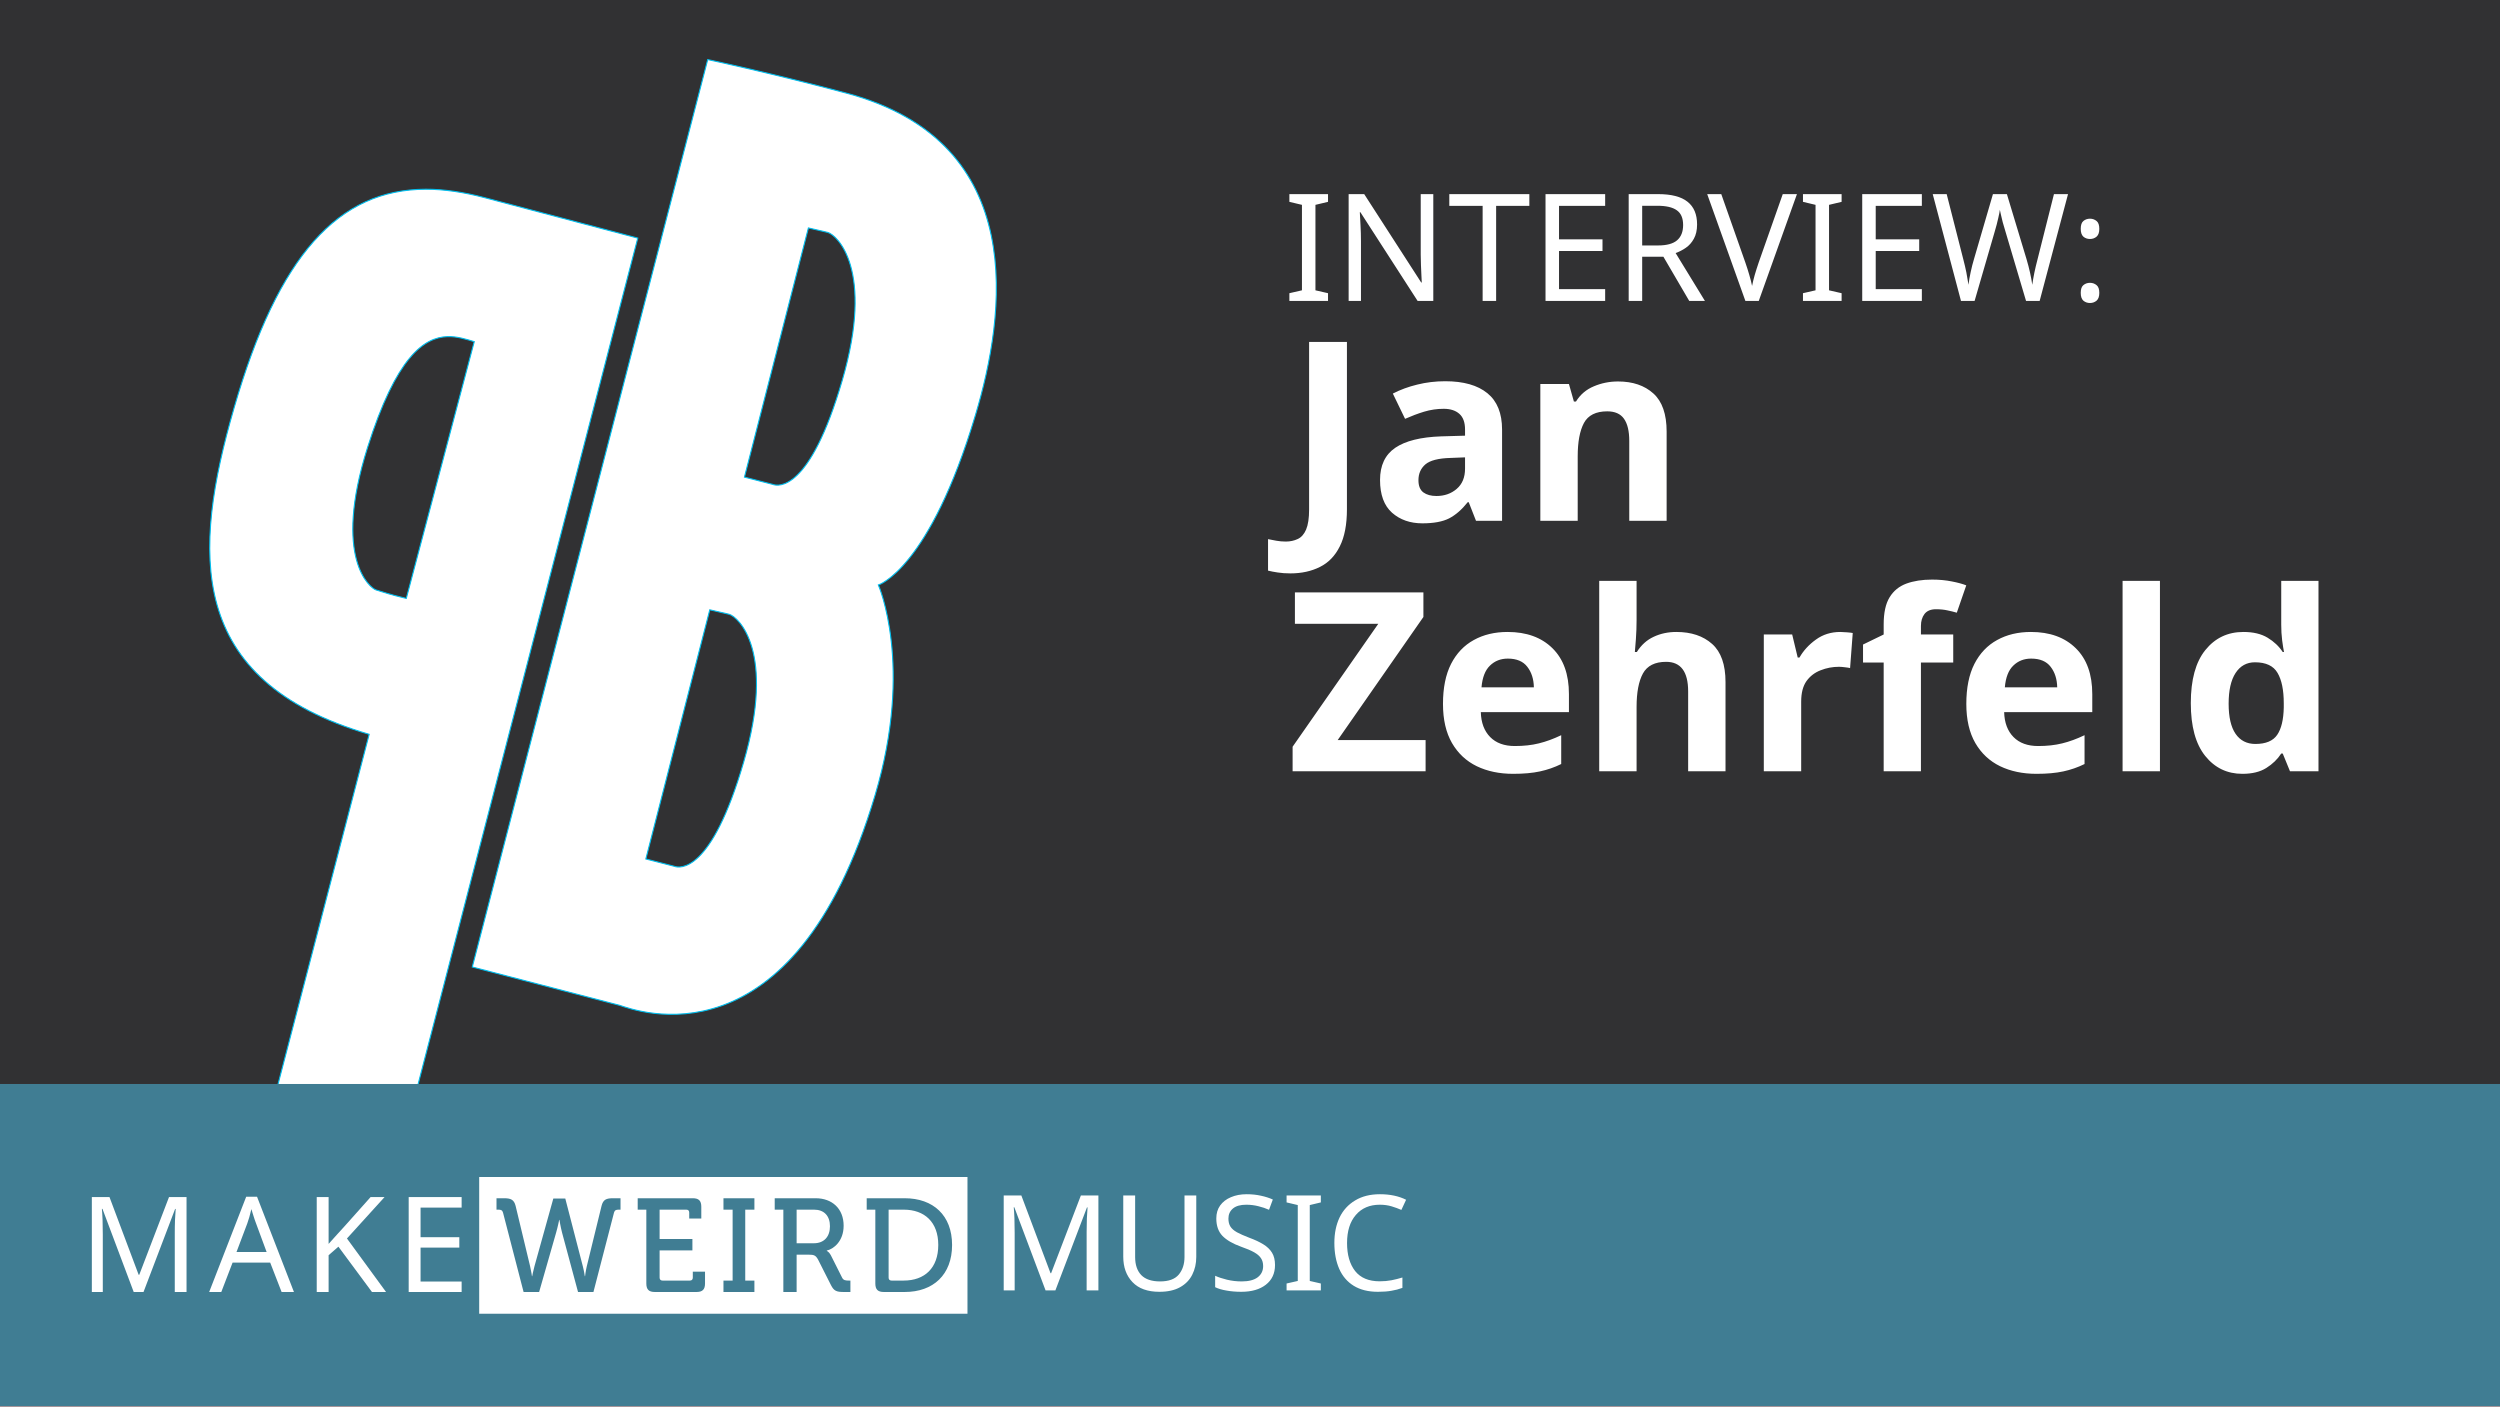
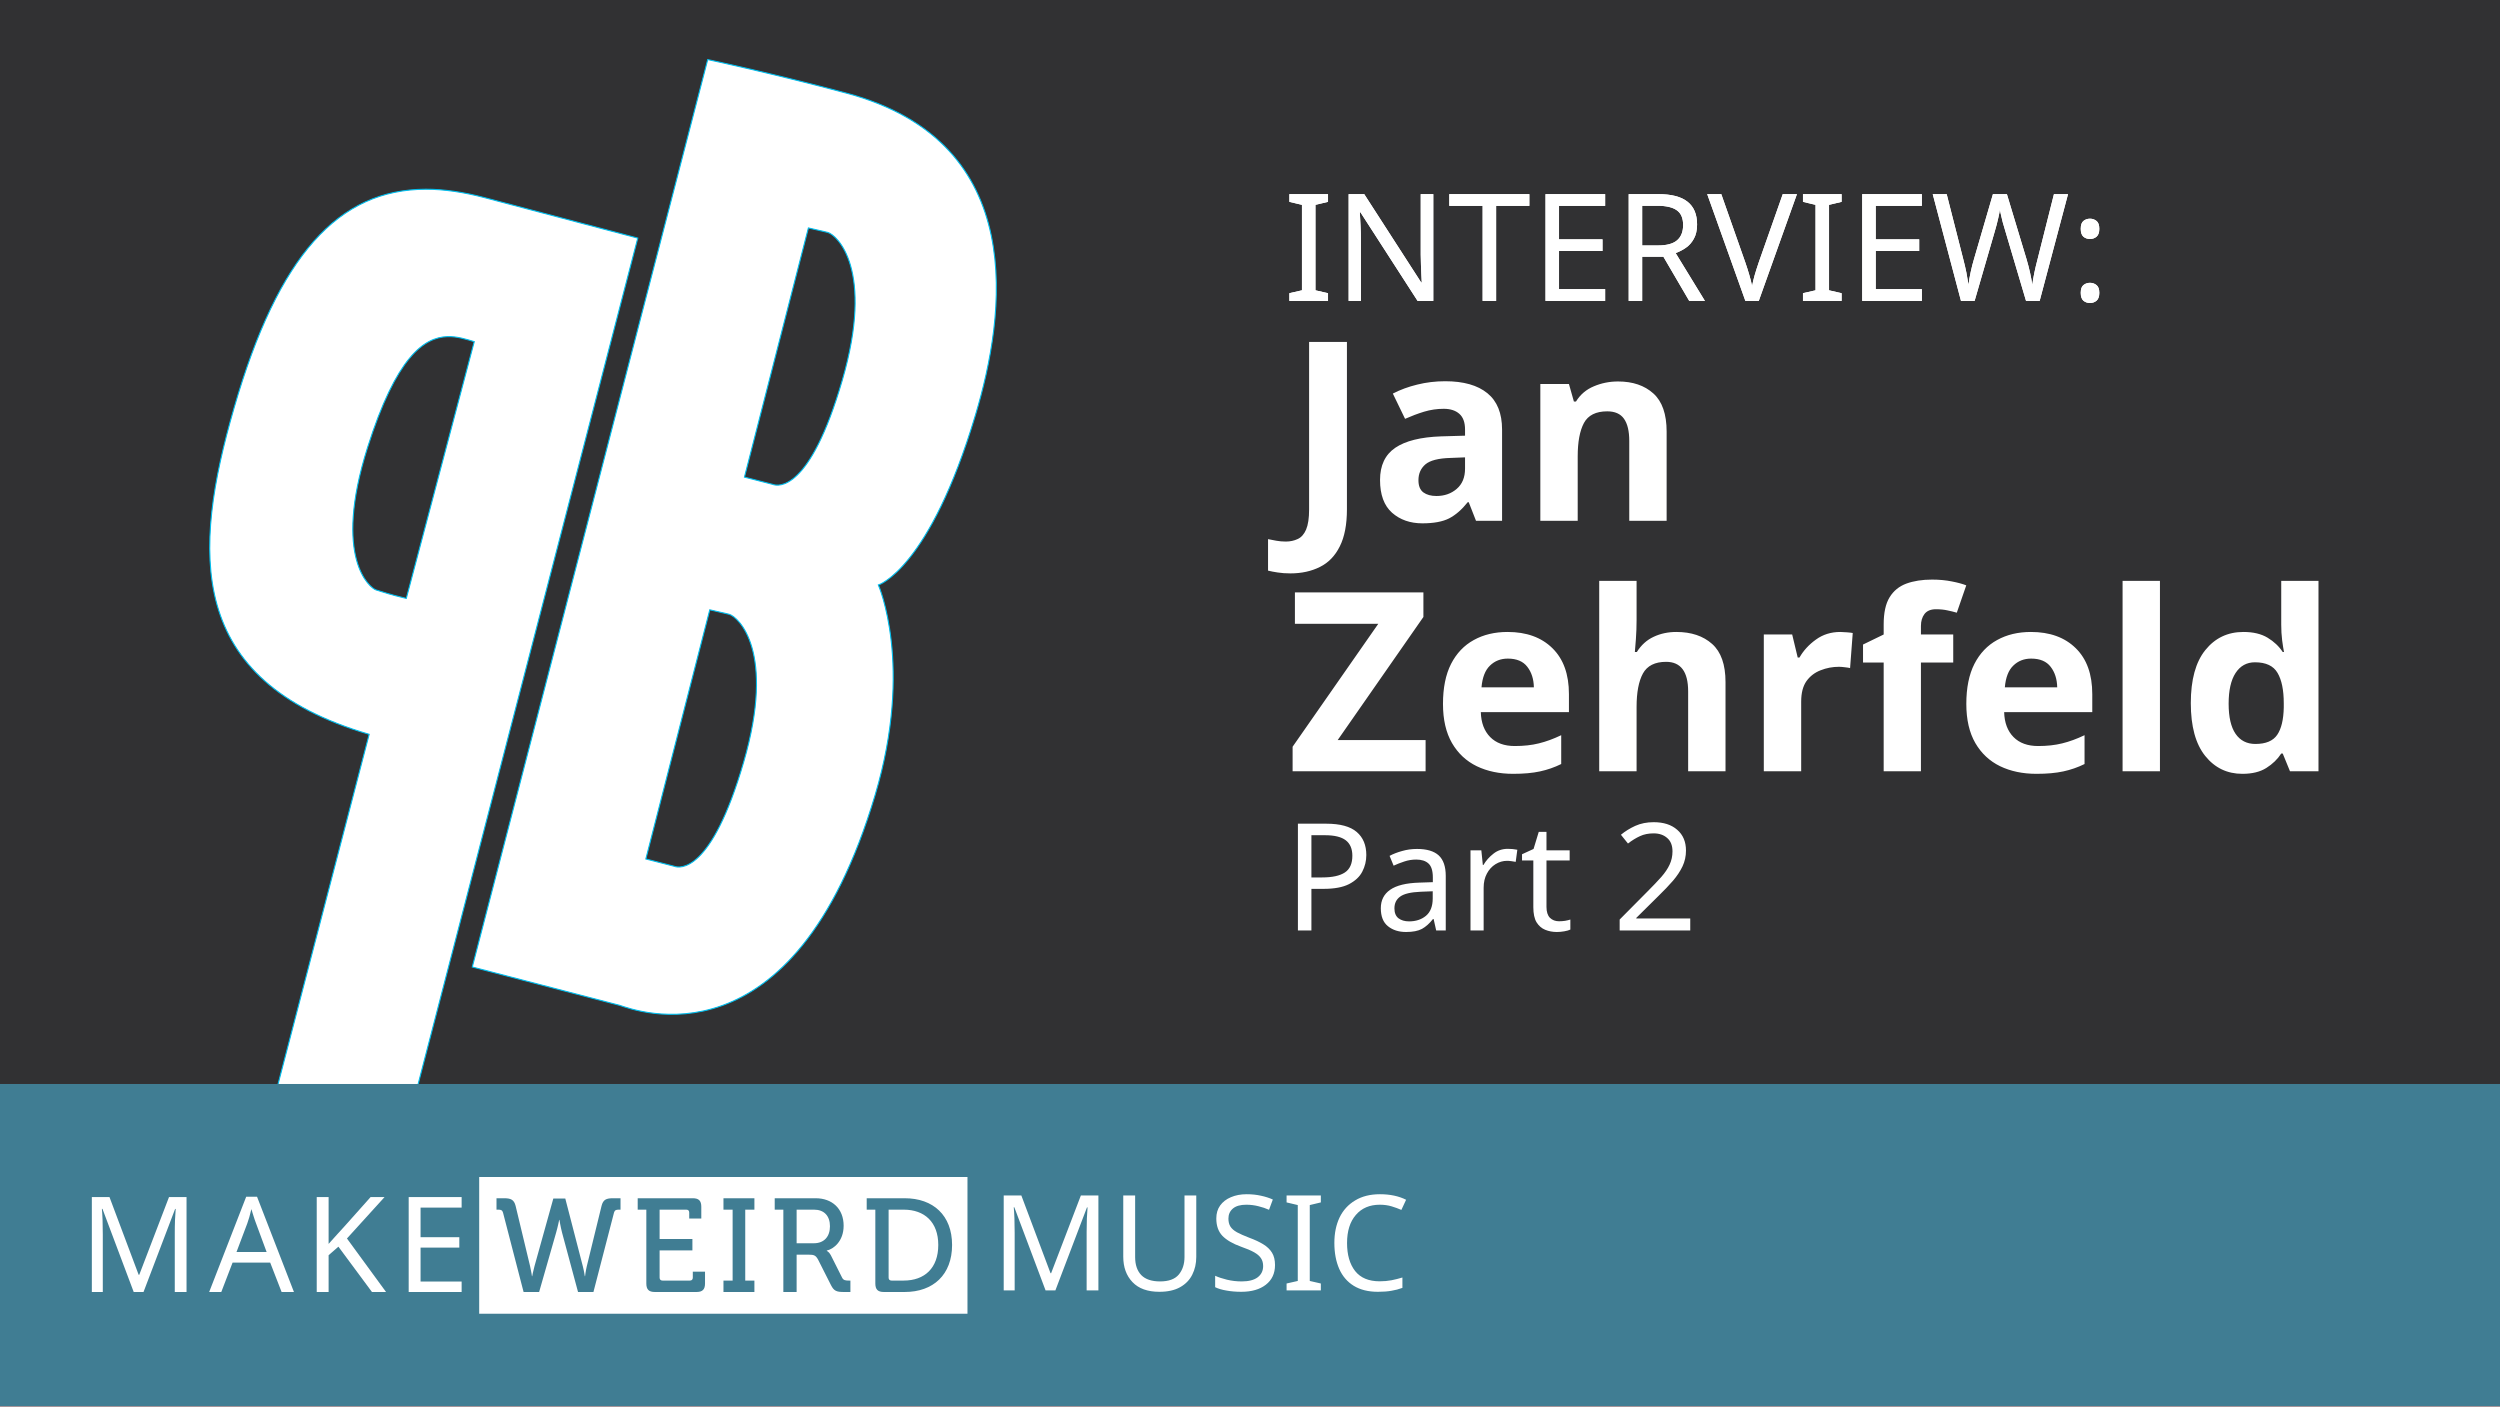
<svg xmlns="http://www.w3.org/2000/svg" width="1280" height="720" viewBox="0 0 338.667 190.5" id="svg2" version="1.1">
  <defs id="defs4" />
  <g id="layer1" transform="translate(0,-106.5)">
    <rect style="opacity:1;fill:#313133;fill-opacity:1;stroke:none;stroke-width:16.054;stroke-miterlimit:4;stroke-dasharray:none;stroke-opacity:1" id="rect4141" width="338.667" height="190.5" x="1.4210855e-14" y="106.5" />
  </g>
  <g id="layer2">
    <rect style="opacity:1;fill:#de3d2d;fill-opacity:1;stroke:none;stroke-width:11.031;stroke-miterlimit:4;stroke-dasharray:none;stroke-opacity:1" id="rect4144" width="338.667" height="43.656" x="0" y="146.844" />
  </g>
  <g id="layer5">
    <g id="g4944" transform="matrix(0.1333922,0,0,0.1333922,14.99641,18.15202)">
      <g style="display:inline" id="layer2-9">
        <path id="path2985" d="M 320.088,56.093 C 231.584,56.268 170.242,122.495 125.257,278.271 82.998,424.608 75.832,554.967 262.481,609.659 L 140.528,1077.851 273.715,1113.166 535.28,105.731 380.188,64.764 c -21.81,-5.764 -41.73,-8.707 -60.099,-8.671 z m 21.8,149.686 c 10.003,-0.342 19.212,2.708 27.311,5.09 l -69.016,260.758 c -19.465,-4.617 -21.075,-5.813 -30.587,-8.56 -5.94,-1.715 -44.44,-31.69 -8.731,-144.672 29.095,-92.053 57.331,-111.805 81.022,-112.616 z" style="fill:#ffffff;fill-opacity:1;stroke:#00beee;stroke-width:1.123px;stroke-linecap:butt;stroke-linejoin:miter;stroke-opacity:1" />
      </g>
      <g style="display:inline" id="layer3-8">
        <path id="path3764" d="M 606.297,-75.585 367.199,845.949 516.85,884.88 c 15.444,5.005 176.098,66.783 259.564,-213.858 39.158,-131.662 3.195,-213.015 3.195,-213.015 0,0 51.844,-16.124 98.714,-172.926 C 908.246,184.976 934.581,8.553 747.137,-41.498 670.508,-61.959 606.297,-75.585 606.297,-75.585 Z m 102.26,170.995 19.588,4.529 c 9.362,2.553 47.652,37.445 14.744,150.353 -32.908,112.908 -64.957,107.794 -70.631,105.525 L 643.613,348.445 708.557,95.41 Z M 608.403,483.212 l 19.588,4.529 c 9.362,2.553 47.652,37.445 14.744,150.353 -32.908,112.908 -64.957,107.794 -70.631,105.525 l -28.645,-7.372 64.944,-253.035 z" style="fill:#ffffff;fill-opacity:1;stroke:#00beee;stroke-width:1.123px;stroke-linecap:butt;stroke-linejoin:miter;stroke-opacity:1" />
      </g>
    </g>
  </g>
  <g id="g4203">
    <rect y="146.844" x="0" height="43.656" width="338.667" id="rect4205" style="opacity:1;fill:#407d93;fill-opacity:1;stroke:none;stroke-width:11.031;stroke-miterlimit:4;stroke-dasharray:none;stroke-opacity:1" />
  </g>
  <g id="layer3" style="display:none">
    <text xml:space="preserve" style="font-style:normal;font-variant:normal;font-weight:normal;font-stretch:normal;font-size:20.267px;line-height:125%;font-family:Museo;-inkscape-font-specification:'Museo, Normal';text-align:start;letter-spacing:0px;word-spacing:0px;writing-mode:lr-tb;text-anchor:start;fill:#ffffff;fill-opacity:1;stroke:none;stroke-width:0.507px;stroke-linecap:butt;stroke-linejoin:miter;stroke-opacity:1" x="173.855" y="40.767" id="text4147">
      <tspan id="tspan4164" x="173.855" y="40.767">DISCOVER:</tspan>
    </text>
  </g>
  <g id="g4209">
    <text id="text4211" y="40.767" x="173.855" style="font-style:normal;font-variant:normal;font-weight:normal;font-stretch:normal;font-size:20.267px;line-height:125%;font-family:Museo;-inkscape-font-specification:'Museo, Normal';text-align:start;letter-spacing:0px;word-spacing:0px;writing-mode:lr-tb;text-anchor:start;fill:#ffffff;fill-opacity:1;stroke:none;stroke-width:0.507px;stroke-linecap:butt;stroke-linejoin:miter;stroke-opacity:1" xml:space="preserve">
      <tspan id="tspan4213" x="173.855" y="40.767">INTERVIEW:</tspan>
    </text>
+     <text xml:space="preserve" style="font-style:normal;font-variant:normal;font-weight:normal;font-stretch:normal;font-size:20.267px;line-height:125%;font-family:Museo;-inkscape-font-specification:'Museo, Normal';text-align:start;letter-spacing:0px;word-spacing:0px;writing-mode:lr-tb;text-anchor:start;fill:#ffffff;fill-opacity:1;stroke:none;stroke-width:0.507px;stroke-linecap:butt;stroke-linejoin:miter;stroke-opacity:1" x="173.855" y="40.767" id="text4167">
+       <tspan y="40.767" x="173.855" id="tspan4169">INTERVIEW:</tspan>
+     </text>
+     <text id="text4171" y="126.05" x="173.855" style="font-style:normal;font-variant:normal;font-weight:normal;font-stretch:normal;font-size:20.267px;line-height:125%;font-family:Museo;-inkscape-font-specification:'Museo, Normal';text-align:start;letter-spacing:0px;word-spacing:0px;writing-mode:lr-tb;text-anchor:start;fill:#ffffff;fill-opacity:1;stroke:none;stroke-width:0.507px;stroke-linecap:butt;stroke-linejoin:miter;stroke-opacity:1" xml:space="preserve">
+       <tspan id="tspan4173" x="173.855" y="126.05">Part 2</tspan>
+     </text>
  </g>
  <g id="layer4">
    <text xml:space="preserve" style="font-style:normal;font-variant:normal;font-weight:600;font-stretch:normal;font-size:33.938px;line-height:100%;font-family:Museo;-inkscape-font-specification:'Museo, Semi-Bold';text-align:start;letter-spacing:0px;word-spacing:0px;writing-mode:lr-tb;text-anchor:start;fill:#ffffff;fill-opacity:1;stroke:none;stroke-width:0.848px;stroke-linecap:butt;stroke-linejoin:miter;stroke-opacity:1" x="174.294" y="70.548" id="text4158">
      <tspan x="174.294" y="70.548" style="font-style:normal;font-variant:normal;font-weight:600;font-stretch:normal;font-size:33.938px;line-height:100%;font-family:Museo;-inkscape-font-specification:'Museo, Semi-Bold';text-align:start;writing-mode:lr-tb;text-anchor:start;fill:#ffffff;fill-opacity:1;stroke-width:0.848px" id="tspan4162">Jan</tspan>
      <tspan x="174.294" y="104.485" style="font-style:normal;font-variant:normal;font-weight:600;font-stretch:normal;font-size:33.938px;line-height:100%;font-family:Museo;-inkscape-font-specification:'Museo, Semi-Bold';text-align:start;writing-mode:lr-tb;text-anchor:start;fill:#ffffff;fill-opacity:1;stroke-width:0.848px" id="tspan4730">Zehrfeld</tspan>
    </text>
  </g>
  <g id="layer6">
    <path style="opacity:1;fill:#ffffff;fill-opacity:1;stroke:none;stroke-width:17.226;stroke-miterlimit:4;stroke-dasharray:none;stroke-opacity:1" d="M 245.346 602.625 L 245.346 672.625 L 495.346 672.625 L 495.346 602.625 L 245.346 602.625 z M 254.207 613.5 L 258.084 613.5 C 261.483 613.5 263.182 614.18 263.998 617.443 L 271.408 648.311 C 272.02 650.894 272.361 653.41 272.361 653.41 L 272.496 653.41 C 272.496 653.41 272.904 650.962 273.652 648.311 L 283.307 613.635 L 289.426 613.635 L 298.4 648.311 C 299.08 650.962 299.42 653.41 299.42 653.41 L 299.557 653.41 C 299.557 653.41 299.829 650.894 300.441 648.311 L 307.988 617.443 C 308.804 614.18 310.435 613.5 313.834 613.5 L 317.709 613.5 L 317.709 619.346 L 316.689 619.346 C 315.466 619.346 314.719 619.618 314.379 620.842 L 303.84 661.5 L 295.953 661.5 L 287.795 631.178 C 286.979 628.05 286.436 624.582 286.436 624.582 L 286.299 624.582 C 286.299 624.582 285.618 628.05 284.734 631.109 L 276.033 661.5 L 268.078 661.5 L 257.539 620.842 C 257.199 619.618 256.452 619.346 255.229 619.346 L 254.207 619.346 L 254.207 613.5 z M 326.5 613.5 L 354.717 613.5 C 357.776 613.5 359.066 614.792 359.066 617.852 L 359.066 623.902 L 352.881 623.902 L 352.881 620.842 C 352.881 619.822 352.337 619.346 351.385 619.346 L 337.719 619.346 L 337.719 634.373 L 354.512 634.373 L 354.512 640.219 L 337.719 640.219 L 337.719 654.156 C 337.719 655.108 338.263 655.652 339.215 655.652 L 353.221 655.652 C 354.173 655.652 354.717 655.108 354.717 654.156 L 354.717 651.098 L 360.971 651.098 L 360.971 657.148 C 360.971 660.208 359.679 661.5 356.619 661.5 L 335.271 661.5 C 332.212 661.5 330.92 660.208 330.92 657.148 L 330.92 619.346 L 326.5 619.346 L 326.5 613.5 z M 370.414 613.5 L 386.256 613.5 L 386.256 619.346 L 381.564 619.346 L 381.564 655.652 L 386.256 655.652 L 386.256 661.5 L 370.414 661.5 L 370.414 655.652 L 375.105 655.652 L 375.105 619.346 L 370.414 619.346 L 370.414 613.5 z M 396.654 613.5 L 417.596 613.5 C 426.026 613.5 431.941 618.804 431.941 627.574 C 431.941 635.597 426.706 639.539 423.307 640.287 L 423.307 640.424 C 423.307 640.424 424.53 641.036 425.346 642.6 L 431.125 654.09 C 431.805 655.518 432.894 655.652 434.525 655.652 L 435.408 655.652 L 435.408 661.5 L 432.078 661.5 C 428.339 661.5 426.978 661.024 425.414 657.896 L 418.887 644.979 C 417.663 642.735 416.78 642.395 414.129 642.395 L 407.873 642.395 L 407.873 661.5 L 401.074 661.5 L 401.074 619.346 L 396.654 619.346 L 396.654 613.5 z M 443.75 613.5 L 463.195 613.5 C 477.813 613.5 487.467 622.27 487.467 637.432 C 487.467 652.661 477.813 661.5 463.195 661.5 L 452.52 661.5 C 449.46 661.5 448.17 660.208 448.17 657.148 L 448.17 619.346 L 443.75 619.346 L 443.75 613.5 z M 407.873 619.346 L 407.873 636.549 L 416.711 636.549 C 421.878 636.549 424.938 633.217 424.938 627.846 C 424.938 622.475 421.879 619.346 416.848 619.346 L 407.873 619.346 z M 454.969 619.346 L 454.969 654.156 C 454.969 655.108 455.513 655.652 456.465 655.652 L 462.719 655.652 C 473.393 655.652 480.396 649.262 480.396 637.432 C 480.396 625.669 473.325 619.346 462.719 619.346 L 454.969 619.346 z " transform="scale(0.2645833)" id="rect4172" />
  </g>
  <g id="layer7">
    <text xml:space="preserve" style="font-style:normal;font-variant:normal;font-weight:normal;font-stretch:normal;font-size:17.992px;line-height:100%;font-family:Museo;-inkscape-font-specification:'Museo, Normal';text-align:start;letter-spacing:0px;word-spacing:0px;writing-mode:lr-tb;text-anchor:start;fill:#ffffff;fill-opacity:1;stroke:none;stroke-width:0.265px;stroke-linecap:butt;stroke-linejoin:miter;stroke-opacity:1" x="10.691" y="175.022" id="text4175">
      <tspan id="tspan4177" x="10.691" y="175.022" style="font-style:normal;font-variant:normal;font-weight:normal;font-stretch:normal;font-size:17.992px;line-height:100%;font-family:Museo;-inkscape-font-specification:'Museo, Normal';text-align:start;writing-mode:lr-tb;text-anchor:start;fill:#ffffff;fill-opacity:1;stroke-width:0.265px;letter-spacing:1.323px">MAKE</tspan>
    </text>
  </g>
  <g id="layer8">
    <text xml:space="preserve" style="font-style:normal;font-variant:normal;font-weight:normal;font-stretch:normal;font-size:17.992px;line-height:100%;font-family:Museo;-inkscape-font-specification:'Museo, Normal';text-align:start;letter-spacing:0px;word-spacing:0px;writing-mode:lr-tb;text-anchor:start;fill:#ffffff;fill-opacity:1;stroke:none;stroke-width:0.265px;stroke-linecap:butt;stroke-linejoin:miter;stroke-opacity:1" x="134.218" y="174.806" id="text4180">
      <tspan id="tspan4182" x="134.218" y="174.806" style="font-style:normal;font-variant:normal;font-weight:normal;font-stretch:normal;font-size:17.992px;line-height:100%;font-family:Museo;-inkscape-font-specification:'Museo, Normal';text-align:start;writing-mode:lr-tb;text-anchor:start;fill:#ffffff;fill-opacity:1;stroke-width:0.265px">MUSIC</tspan>
    </text>
  </g>
</svg>
